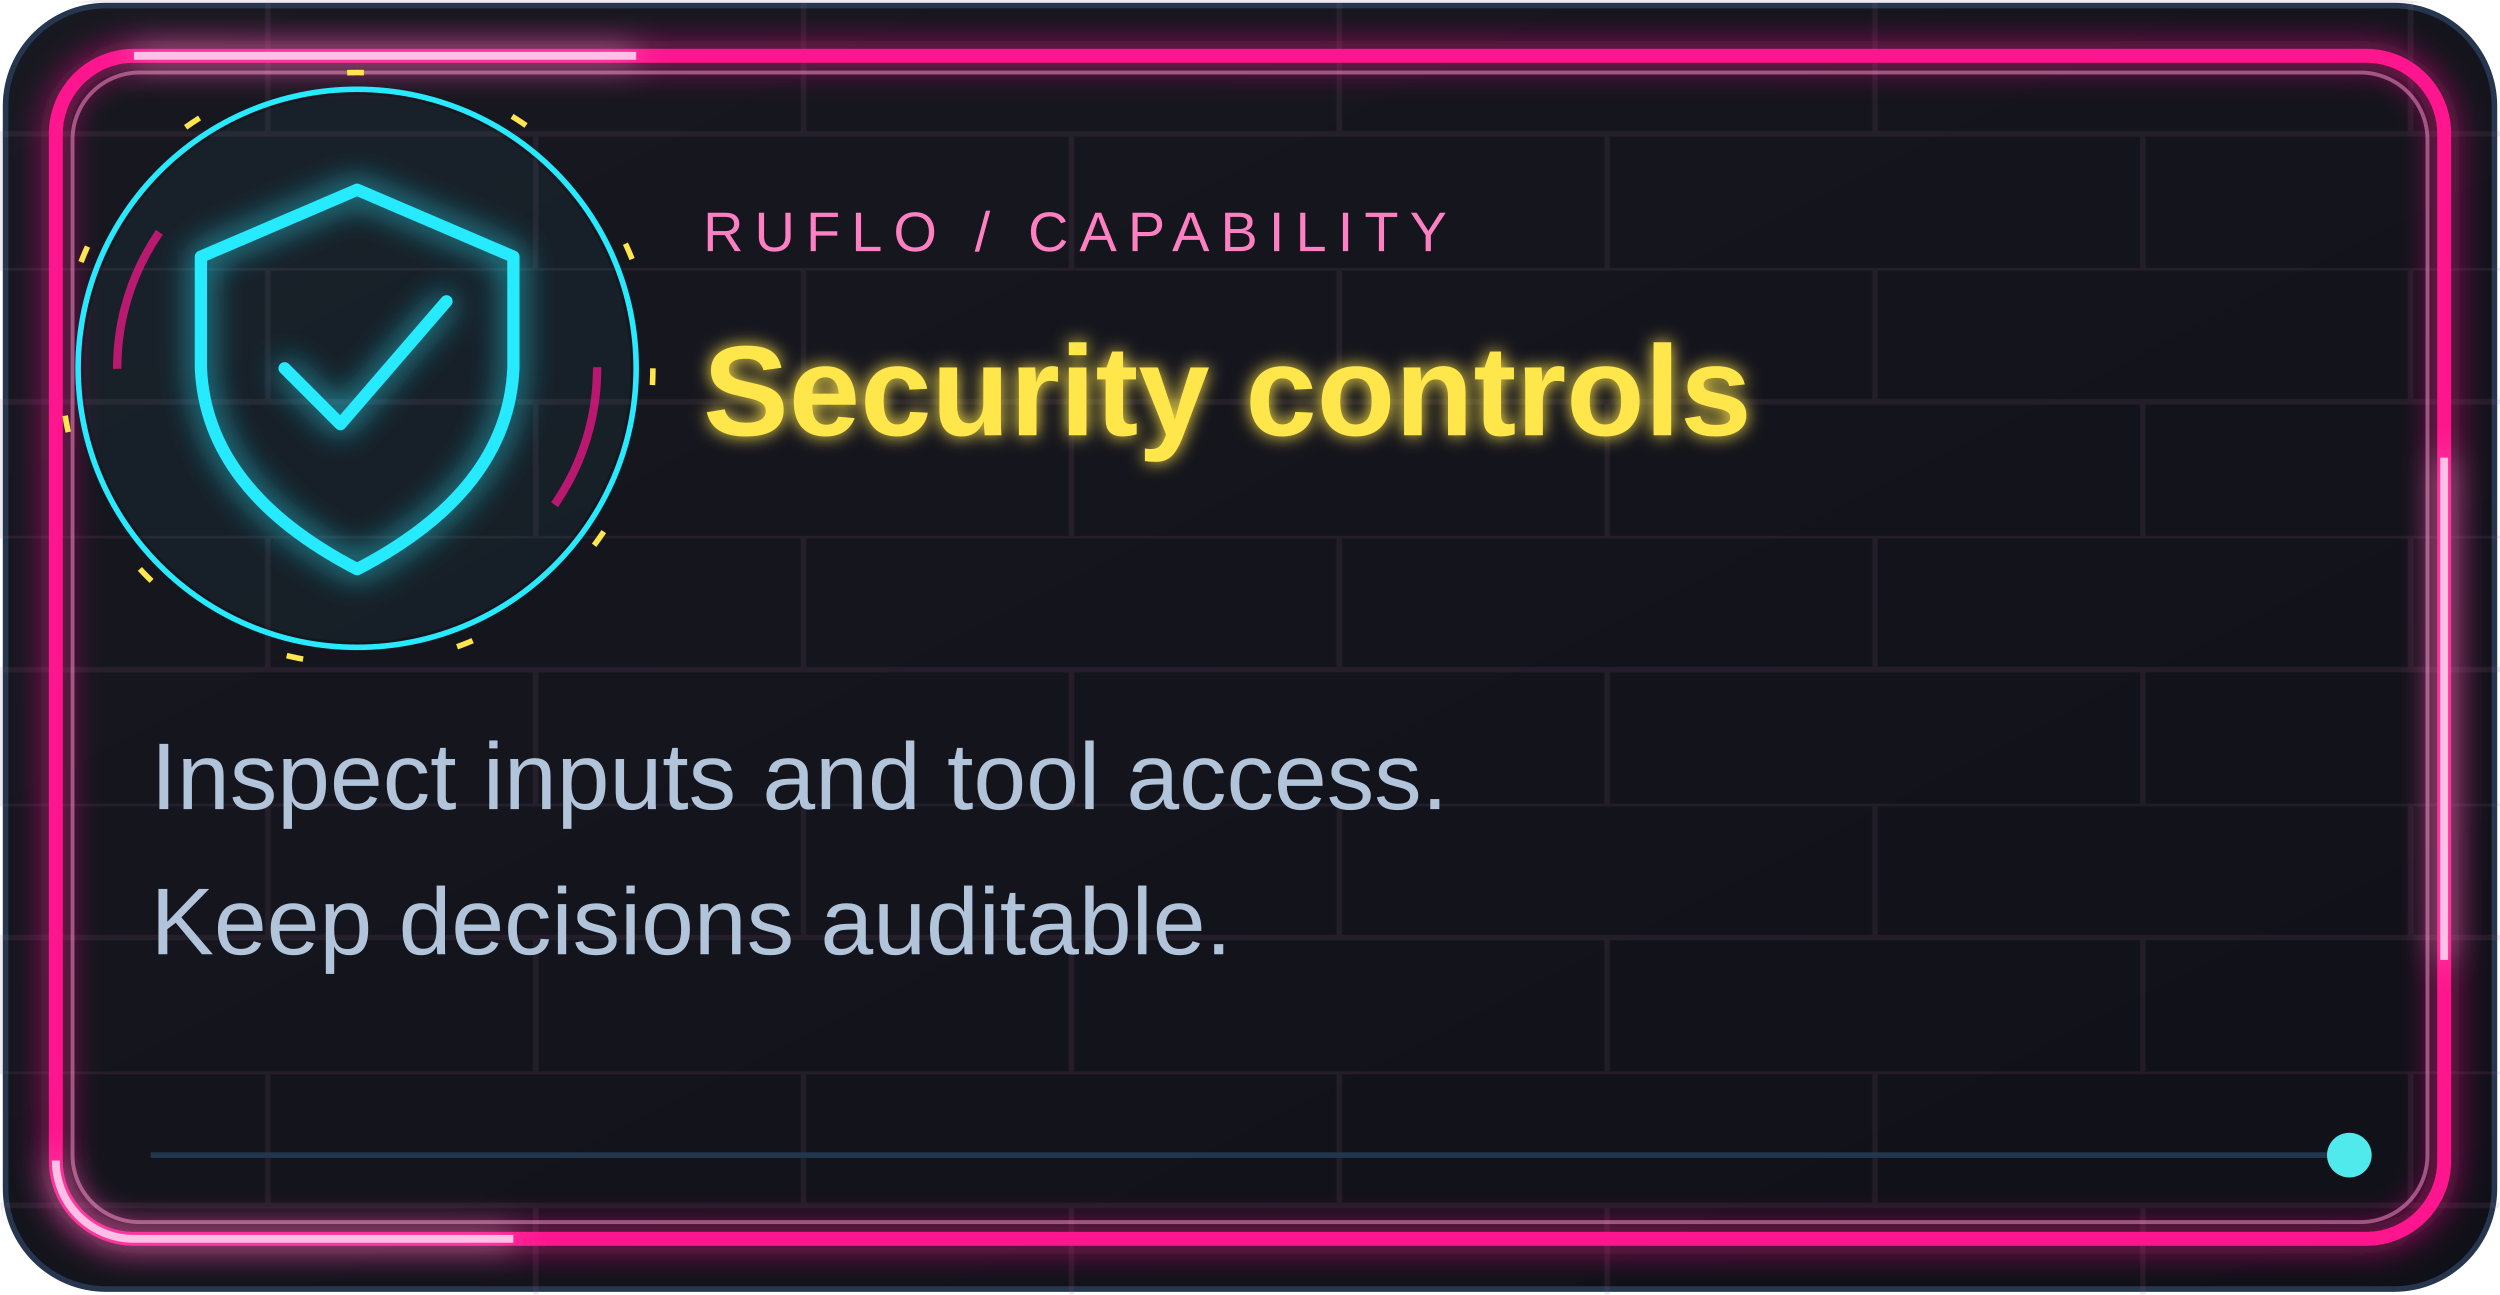
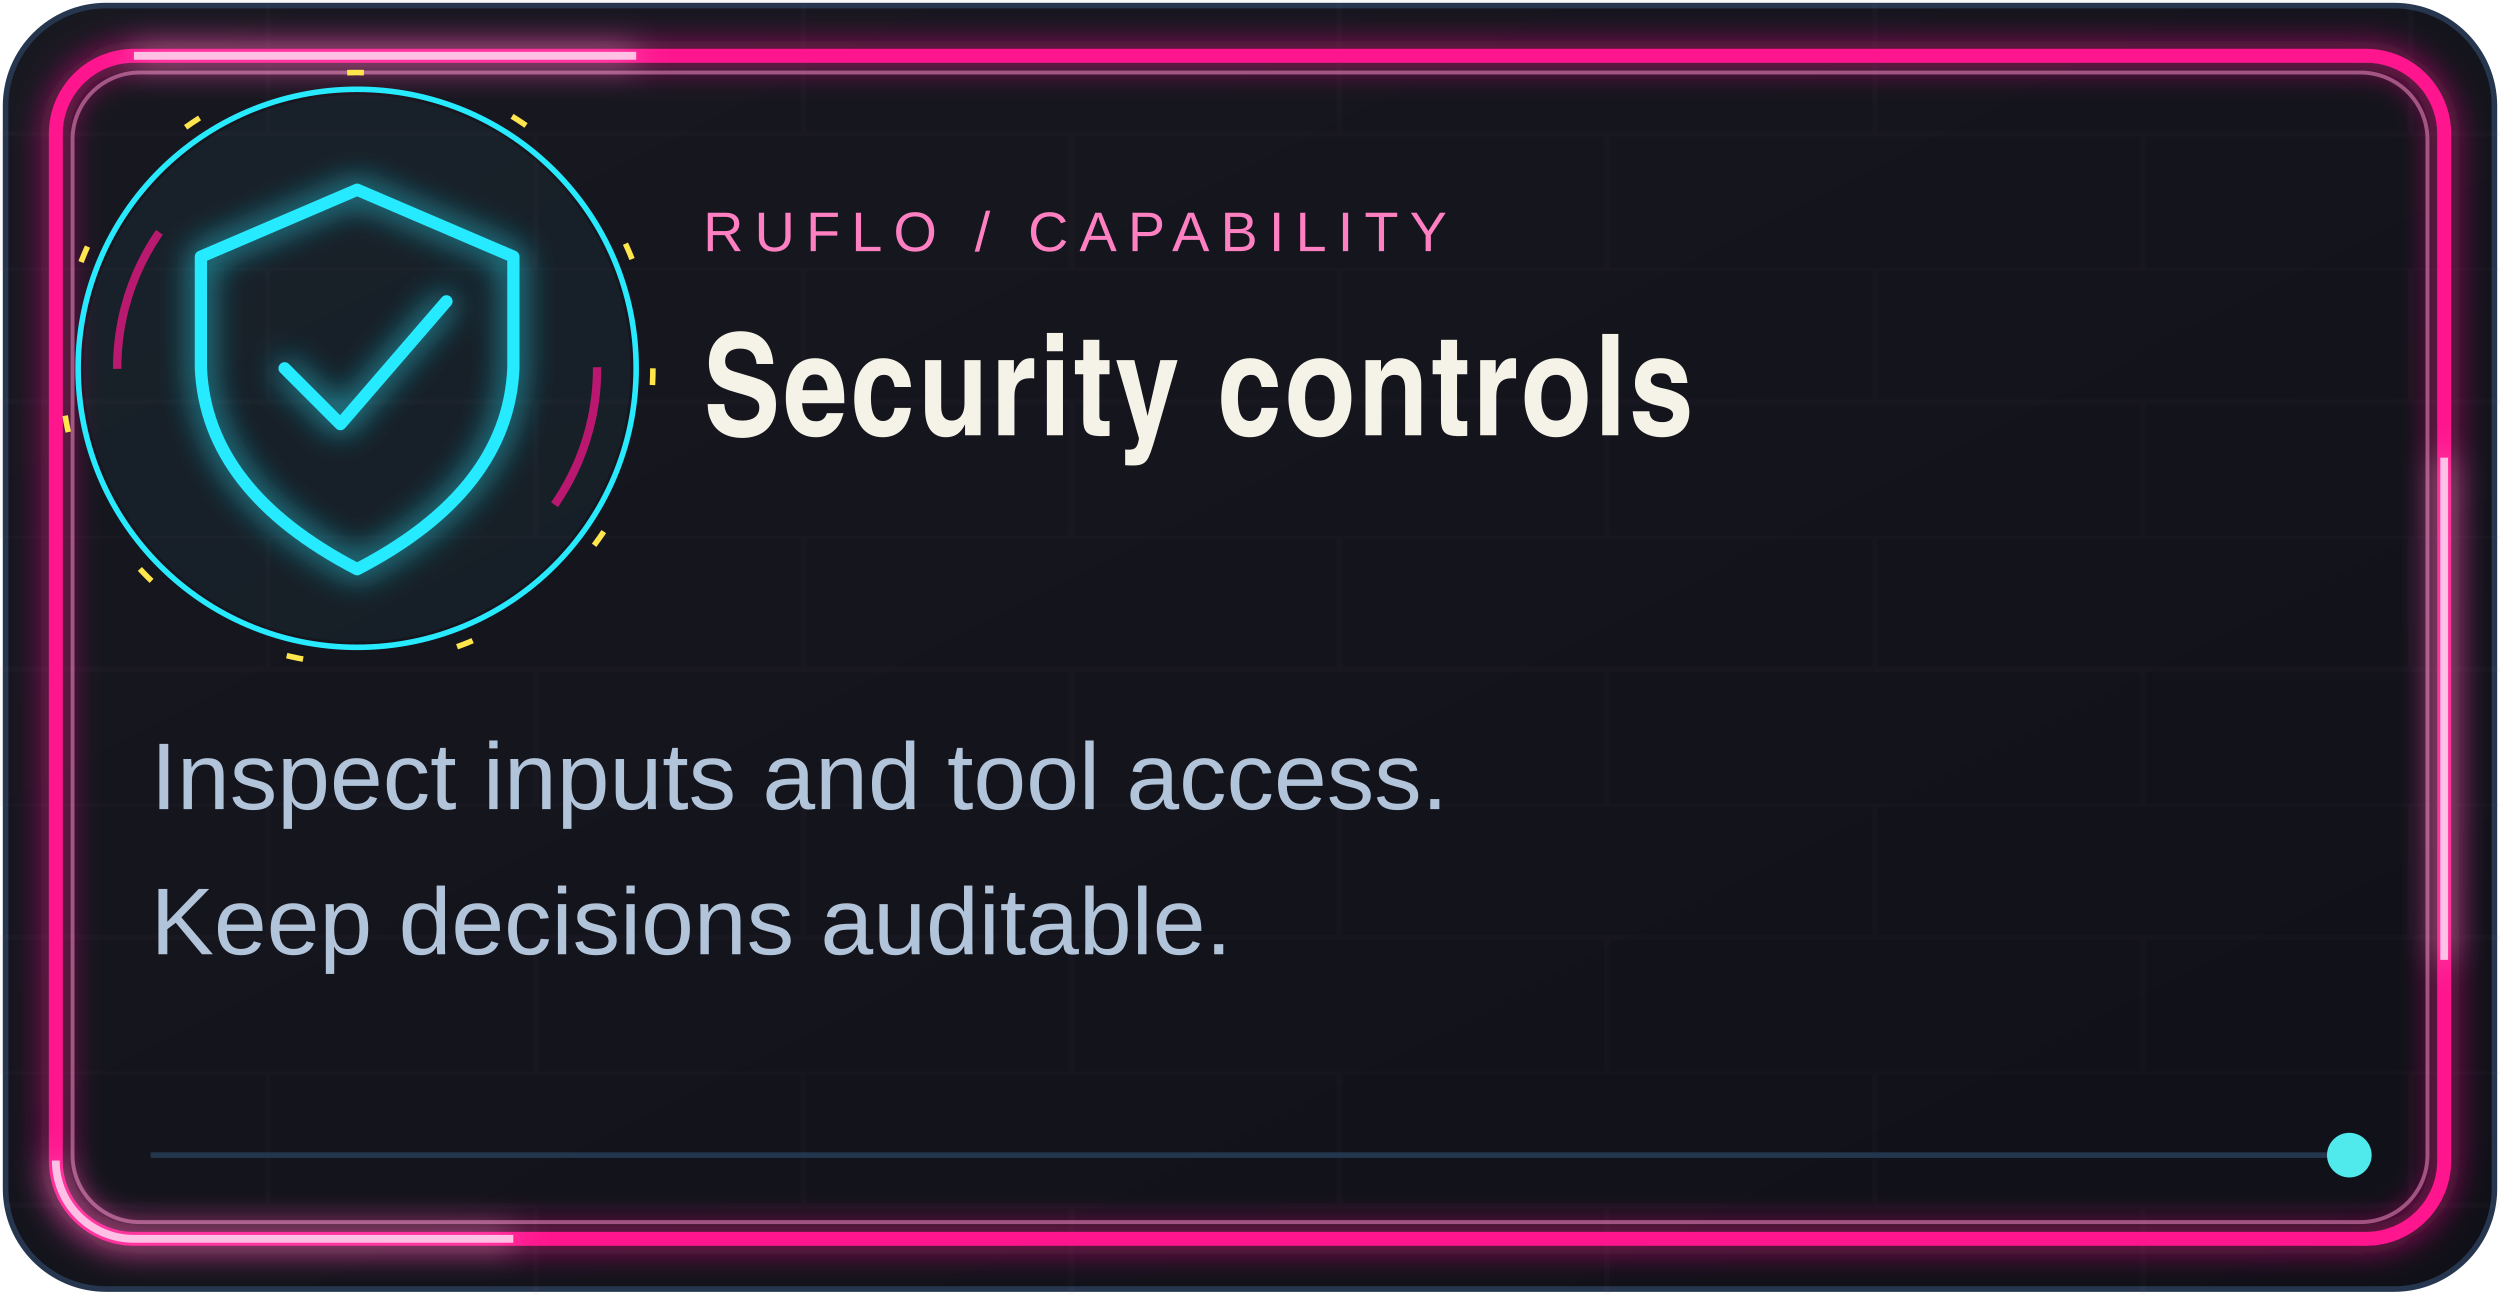
<svg xmlns="http://www.w3.org/2000/svg" width="448" height="232" viewBox="0 0 448 232" role="img" aria-labelledby="title desc">
  <defs>
    <linearGradient id="bg" x2="1" y2="1">
      <stop stop-color="#181821" />
      <stop offset="1" stop-color="#101018" />
    </linearGradient>
    <linearGradient id="neon">
      <stop stop-color="#27eaff" />
      <stop offset=".55" stop-color="#ffe32e" />
      <stop offset="1" stop-color="#ff168f" />
    </linearGradient>
    <filter id="glow" x="-60%" y="-100%" width="220%" height="300%">
      <feGaussianBlur stdDeviation="3" />
      <feMerge>
        <feMergeNode />
        <feMergeNode in="SourceGraphic" />
      </feMerge>
    </filter>
    <filter id="soft" x="-20%" y="-80%" width="140%" height="260%">
      <feGaussianBlur stdDeviation="1.5" />
      <feMerge>
        <feMergeNode />
        <feMergeNode in="SourceGraphic" />
      </feMerge>
    </filter>
    <pattern id="grid" width="96" height="48" patternUnits="userSpaceOnUse">
-       <path d="M0 0H96M0 24H96M48 0V24M0 24V48M96 24V48" fill="none" stroke="#8d6683" stroke-opacity=".13" />
+       <path d="M0 0H96M0 24H96M48 0V24M0 24V48M96 24V48" fill="none" stroke="#8d6683" stroke-opacity=".04" />
    </pattern>
  </defs>
  <style>text{font-family:Arial,Helvetica,sans-serif}.mono{font-family:monospace}.flow{stroke-dasharray:12 40;animation:flow 5s linear infinite;filter:url(#glow)}.tube{filter:url(#glow);animation:flicker 13s linear infinite}.tube2{filter:url(#glow);animation:flicker 17s 3s linear infinite}.gold{fill:#ffe64c;filter:url(#soft)}@keyframes flicker{0%,43%,45%,47%,100%{opacity:1}44%,46%{opacity:.55}}.orbit{transform-box:fill-box;transform-origin:center;animation:spin 14s linear infinite}.pulse{animation:pulse 3s ease-in-out infinite}.rise{animation:rise 7s ease-in-out infinite}@keyframes flow{to{stroke-dashoffset:-208}}@keyframes spin{to{transform:rotate(360deg)}}@keyframes pulse{0%,100%{opacity:.45}50%{opacity:1}}@keyframes rise{0%,100%{transform:translateY(0)}50%{transform:translateY(-5px)}}@media(prefers-reduced-motion:reduce){*{animation:none!important}}.rim{stroke-dasharray:90 390;animation:rim 9s linear infinite;filter:url(#glow)}.sweep{animation:sweep 8s ease-in-out infinite;opacity:.18}.halo{transform-box:fill-box;transform-origin:center;animation:halo 4s ease-out infinite}.equalizer{transform-box:fill-box;transform-origin:bottom;animation:eq 1.6s ease-in-out infinite alternate}@keyframes rim{to{stroke-dashoffset:-960}}@keyframes sweep{0%,100%{transform:translateX(-200px);opacity:0}30%,70%{opacity:.18}85%{transform:translateX(1100px);opacity:0}}@keyframes halo{0%{transform:scale(.8);opacity:0}25%{opacity:.4}100%{transform:scale(1.25);opacity:0}}@keyframes eq{from{transform:scaleY(.3)}to{transform:scaleY(1)}}@media(prefers-reduced-motion:reduce){*{animation:none!important}.sweep,.halo{display:none}}</style>
  <rect x="1" y="1" width="446" height="230" rx="18" fill="url(#bg)" stroke="#26364e" />
  <rect width="448" height="232" rx="18" fill="url(#grid)" />
  <rect x="10" y="10" width="428" height="212" rx="14" fill="none" stroke="#ff168f" stroke-width="2.5" class="tube" />
  <rect x="13" y="13" width="422" height="206" rx="12" fill="none" stroke="#ff9ad0" stroke-opacity=".5" stroke-width=".7" />
  <rect class="rim" x="10" y="10" width="428" height="212" rx="14" fill="none" stroke="#ffc0e5" stroke-width="1.4" />
  <g transform="translate(64 66)">
    <circle class="pulse" r="49" fill="#36e5e9" fill-opacity=".045" />
    <g class="tube2" fill="none" stroke="#26eaff" stroke-width="2.2" stroke-linecap="round" stroke-linejoin="round">
      <path d="M0 -32L28 -20V0Q27 22 0 36Q-27 22 -28 0V-20Z" />
      <path d="M-13 0L-3 10L16 -12" />
    </g>
    <circle class="halo" r="50" fill="none" stroke="#27eaff" stroke-width="1" />
    <circle class="orbit" style="animation-direction:reverse;animation-duration:21s" r="53" fill="none" stroke="#ffe64c" stroke-width="1" stroke-dasharray="3 28" />
    <circle class="orbit" r="43" fill="none" stroke="#ff168f" stroke-width="1.5" stroke-dasharray="26 109" opacity=".7" />
  </g>
  <text x="126" y="45" fill="#ff80c2" font-size="10" letter-spacing="2">RUFLO / CAPABILITY</text>
-   <text x="126" y="78" class="gold" font-size="23" font-weight="700">Security controls</text>
+   <g transform="translate(126.0 78.0)" aria-label="Security controls">
+     <path d="M0.81 -5.591C0.86 -4.124 1.037 -3.39 1.493 -2.479C2.454 -0.557 4.402 0.481 7.008 0.481C10.778 0.481 13.055 -1.746 13.055 -5.414C13.055 -8.121 11.942 -9.513 9.159 -10.348L5.515 -11.436C4.377 -11.79 3.947 -12.296 3.947 -13.333C3.947 -14.699 4.933 -15.534 6.603 -15.534C8.45 -15.534 9.361 -14.699 9.589 -12.777H12.574C12.346 -16.572 10.272 -18.646 6.704 -18.646C3.163 -18.646 1.037 -16.521 1.037 -12.954C1.037 -11.385 1.467 -10.171 2.302 -9.336C2.935 -8.678 3.871 -8.248 5.768 -7.716L7.362 -7.261C9.462 -6.654 10.069 -6.148 10.069 -4.959C10.069 -3.466 8.982 -2.631 7.059 -2.631C4.959 -2.631 3.921 -3.593 3.795 -5.591ZM22.182 -3.972C21.904 -3.011 21.246 -2.505 20.259 -2.505C18.691 -2.505 17.906 -3.491 17.729 -5.743H25.294V-6.376C25.294 -11.157 23.422 -13.814 20.057 -13.814C16.768 -13.814 14.82 -11.183 14.82 -6.78C14.82 -2.226 16.768 0.354 20.209 0.354C21.448 0.354 22.486 0.0 23.321 -0.734C24.257 -1.518 24.687 -2.302 25.168 -3.972ZM17.805 -8.071C18.058 -10.019 18.741 -10.904 20.032 -10.904C21.347 -10.904 22.106 -9.968 22.309 -8.071ZM34.295 -4.908C34.168 -3.491 33.384 -2.555 32.271 -2.555C30.803 -2.555 30.07 -3.921 30.07 -6.704C30.07 -9.412 30.879 -10.828 32.448 -10.828C33.485 -10.828 34.042 -10.171 34.32 -8.653H37.255C37.128 -9.993 36.951 -10.651 36.521 -11.436C35.686 -12.954 34.143 -13.814 32.296 -13.814C29.032 -13.814 27.084 -11.132 27.084 -6.553C27.084 -2.125 28.906 0.354 32.17 0.354C35.029 0.354 36.8 -1.493 37.23 -4.908ZM49.722 -13.46H46.838V-5.692C46.838 -3.795 45.977 -2.631 44.535 -2.631C43.296 -2.631 42.663 -3.466 42.663 -5.111V-13.46H39.779V-4.605C39.779 -1.442 41.12 0.354 43.498 0.354C45.117 0.354 46.18 -0.38 46.939 -1.973V0.0H49.722ZM52.904 0.0H55.788V-7.008C55.788 -9.184 56.673 -10.221 58.596 -10.221C58.925 -10.221 59.077 -10.221 59.33 -10.171V-13.763L59.203 -13.788C58.9 -13.814 58.9 -13.814 58.748 -13.814C57.331 -13.814 56.547 -13.105 55.687 -11.056V-13.46H52.904ZM61.601 -13.46V0.0H64.485V-13.46ZM64.485 -18.343H61.601V-15.053H64.485ZM71.006 -17.103H68.122V-13.46H66.629V-10.93H68.122V-2.758C68.122 -0.632 68.856 0.101 71.057 0.152H71.436C71.791 0.152 71.968 0.152 72.55 0.127L72.828 0.101V-2.581C72.423 -2.53 72.398 -2.53 72.195 -2.53C71.183 -2.53 71.006 -2.682 71.006 -3.618V-10.93H72.828V-13.46H71.006ZM85.017 -13.46H81.93L79.653 -3.441L77.275 -13.46H74.036L78.11 0.557C77.831 2.201 77.477 2.581 76.237 2.581C75.984 2.581 75.858 2.581 75.63 2.53V5.364C76.49 5.414 76.642 5.414 77.022 5.414C78.312 5.414 78.995 5.161 79.501 4.478C79.957 3.871 80.361 2.783 81.222 -0.228ZM100.058 -4.908C99.932 -3.491 99.147 -2.555 98.034 -2.555C96.567 -2.555 95.833 -3.921 95.833 -6.704C95.833 -9.412 96.643 -10.828 98.211 -10.828C99.249 -10.828 99.805 -10.171 100.083 -8.653H103.018C102.892 -9.993 102.715 -10.651 102.285 -11.436C101.45 -12.954 99.906 -13.814 98.059 -13.814C94.796 -13.814 92.848 -11.132 92.848 -6.553C92.848 -2.125 94.669 0.354 97.933 0.354C100.792 0.354 102.563 -1.493 102.993 -4.908ZM110.602 -13.814C107.085 -13.814 104.884 -11.081 104.884 -6.704C104.884 -2.429 107.111 0.354 110.526 0.354C113.942 0.354 116.168 -2.429 116.168 -6.704C116.168 -11.005 113.967 -13.814 110.602 -13.814ZM110.552 -10.828C112.247 -10.828 113.183 -9.361 113.183 -6.73C113.183 -4.073 112.247 -2.631 110.526 -2.631C108.806 -2.631 107.87 -4.073 107.87 -6.73C107.87 -9.412 108.806 -10.828 110.552 -10.828ZM121.475 -13.46H118.692V0.0H121.576V-7.716C121.576 -9.639 122.462 -10.828 123.929 -10.828C125.245 -10.828 125.802 -10.044 125.802 -8.172V0.0H128.686V-9.31C128.686 -12.068 127.193 -13.814 124.865 -13.814C123.272 -13.814 122.26 -13.08 121.475 -11.41ZM135.106 -17.103H132.222V-13.46H130.729V-10.93H132.222V-2.758C132.222 -0.632 132.955 0.101 135.156 0.152H135.536C135.89 0.152 136.067 0.152 136.649 0.127L136.928 0.101V-2.581C136.523 -2.53 136.497 -2.53 136.295 -2.53C135.283 -2.53 135.106 -2.682 135.106 -3.618V-10.93H136.928V-13.46H135.106ZM139.249 0.0H142.133V-7.008C142.133 -9.184 143.019 -10.221 144.942 -10.221C145.27 -10.221 145.422 -10.221 145.675 -10.171V-13.763L145.549 -13.788C145.245 -13.814 145.245 -13.814 145.093 -13.814C143.677 -13.814 142.892 -13.105 142.032 -11.056V-13.46H139.249ZM152.93 -13.814C149.414 -13.814 147.213 -11.081 147.213 -6.704C147.213 -2.429 149.439 0.354 152.855 0.354C156.27 0.354 158.496 -2.429 158.496 -6.704C158.496 -11.005 156.295 -13.814 152.93 -13.814ZM152.88 -10.828C154.575 -10.828 155.511 -9.361 155.511 -6.73C155.511 -4.073 154.575 -2.631 152.855 -2.631C151.134 -2.631 150.198 -4.073 150.198 -6.73C150.198 -9.412 151.134 -10.828 152.88 -10.828ZM164.006 -18.165H161.122V0.0H164.006ZM176.397 -9.361C176.169 -11.233 175.79 -12.093 174.879 -12.827C174.095 -13.46 172.931 -13.814 171.565 -13.814C169.718 -13.814 168.402 -13.181 167.643 -11.891C167.213 -11.157 166.985 -10.272 166.985 -9.336C166.985 -7.084 168.351 -5.819 171.413 -5.237C173.057 -4.908 173.816 -4.453 173.816 -3.744C173.816 -2.884 173.083 -2.353 171.919 -2.353C170.35 -2.353 169.616 -2.96 169.566 -4.301H166.58C166.757 -2.454 167.112 -1.619 168.073 -0.81C168.984 -0.076 170.325 0.354 171.817 0.354C174.879 0.354 176.726 -1.366 176.726 -4.2C176.726 -4.984 176.549 -5.692 176.22 -6.249C175.663 -7.185 174.12 -7.995 172.197 -8.374C170.527 -8.678 169.819 -9.133 169.819 -9.842C169.819 -10.677 170.426 -11.107 171.565 -11.107C172.855 -11.107 173.335 -10.677 173.538 -9.361Z" fill="#f5f3e8" />
+   </g>
  <text x="27" y="145" fill="#b2c4d9" font-size="17">Inspect inputs and tool access.</text>
  <text x="27" y="171" fill="#b2c4d9" font-size="17">Keep decisions auditable.</text>
  <path d="M27 207H421" stroke="#22364e" />
  <path class="flow" d="M27 207H421" stroke="url(#neon)" stroke-width="2" />
  <circle class="pulse" cx="421" cy="207" r="4" fill="#50e9ec" />
</svg>
